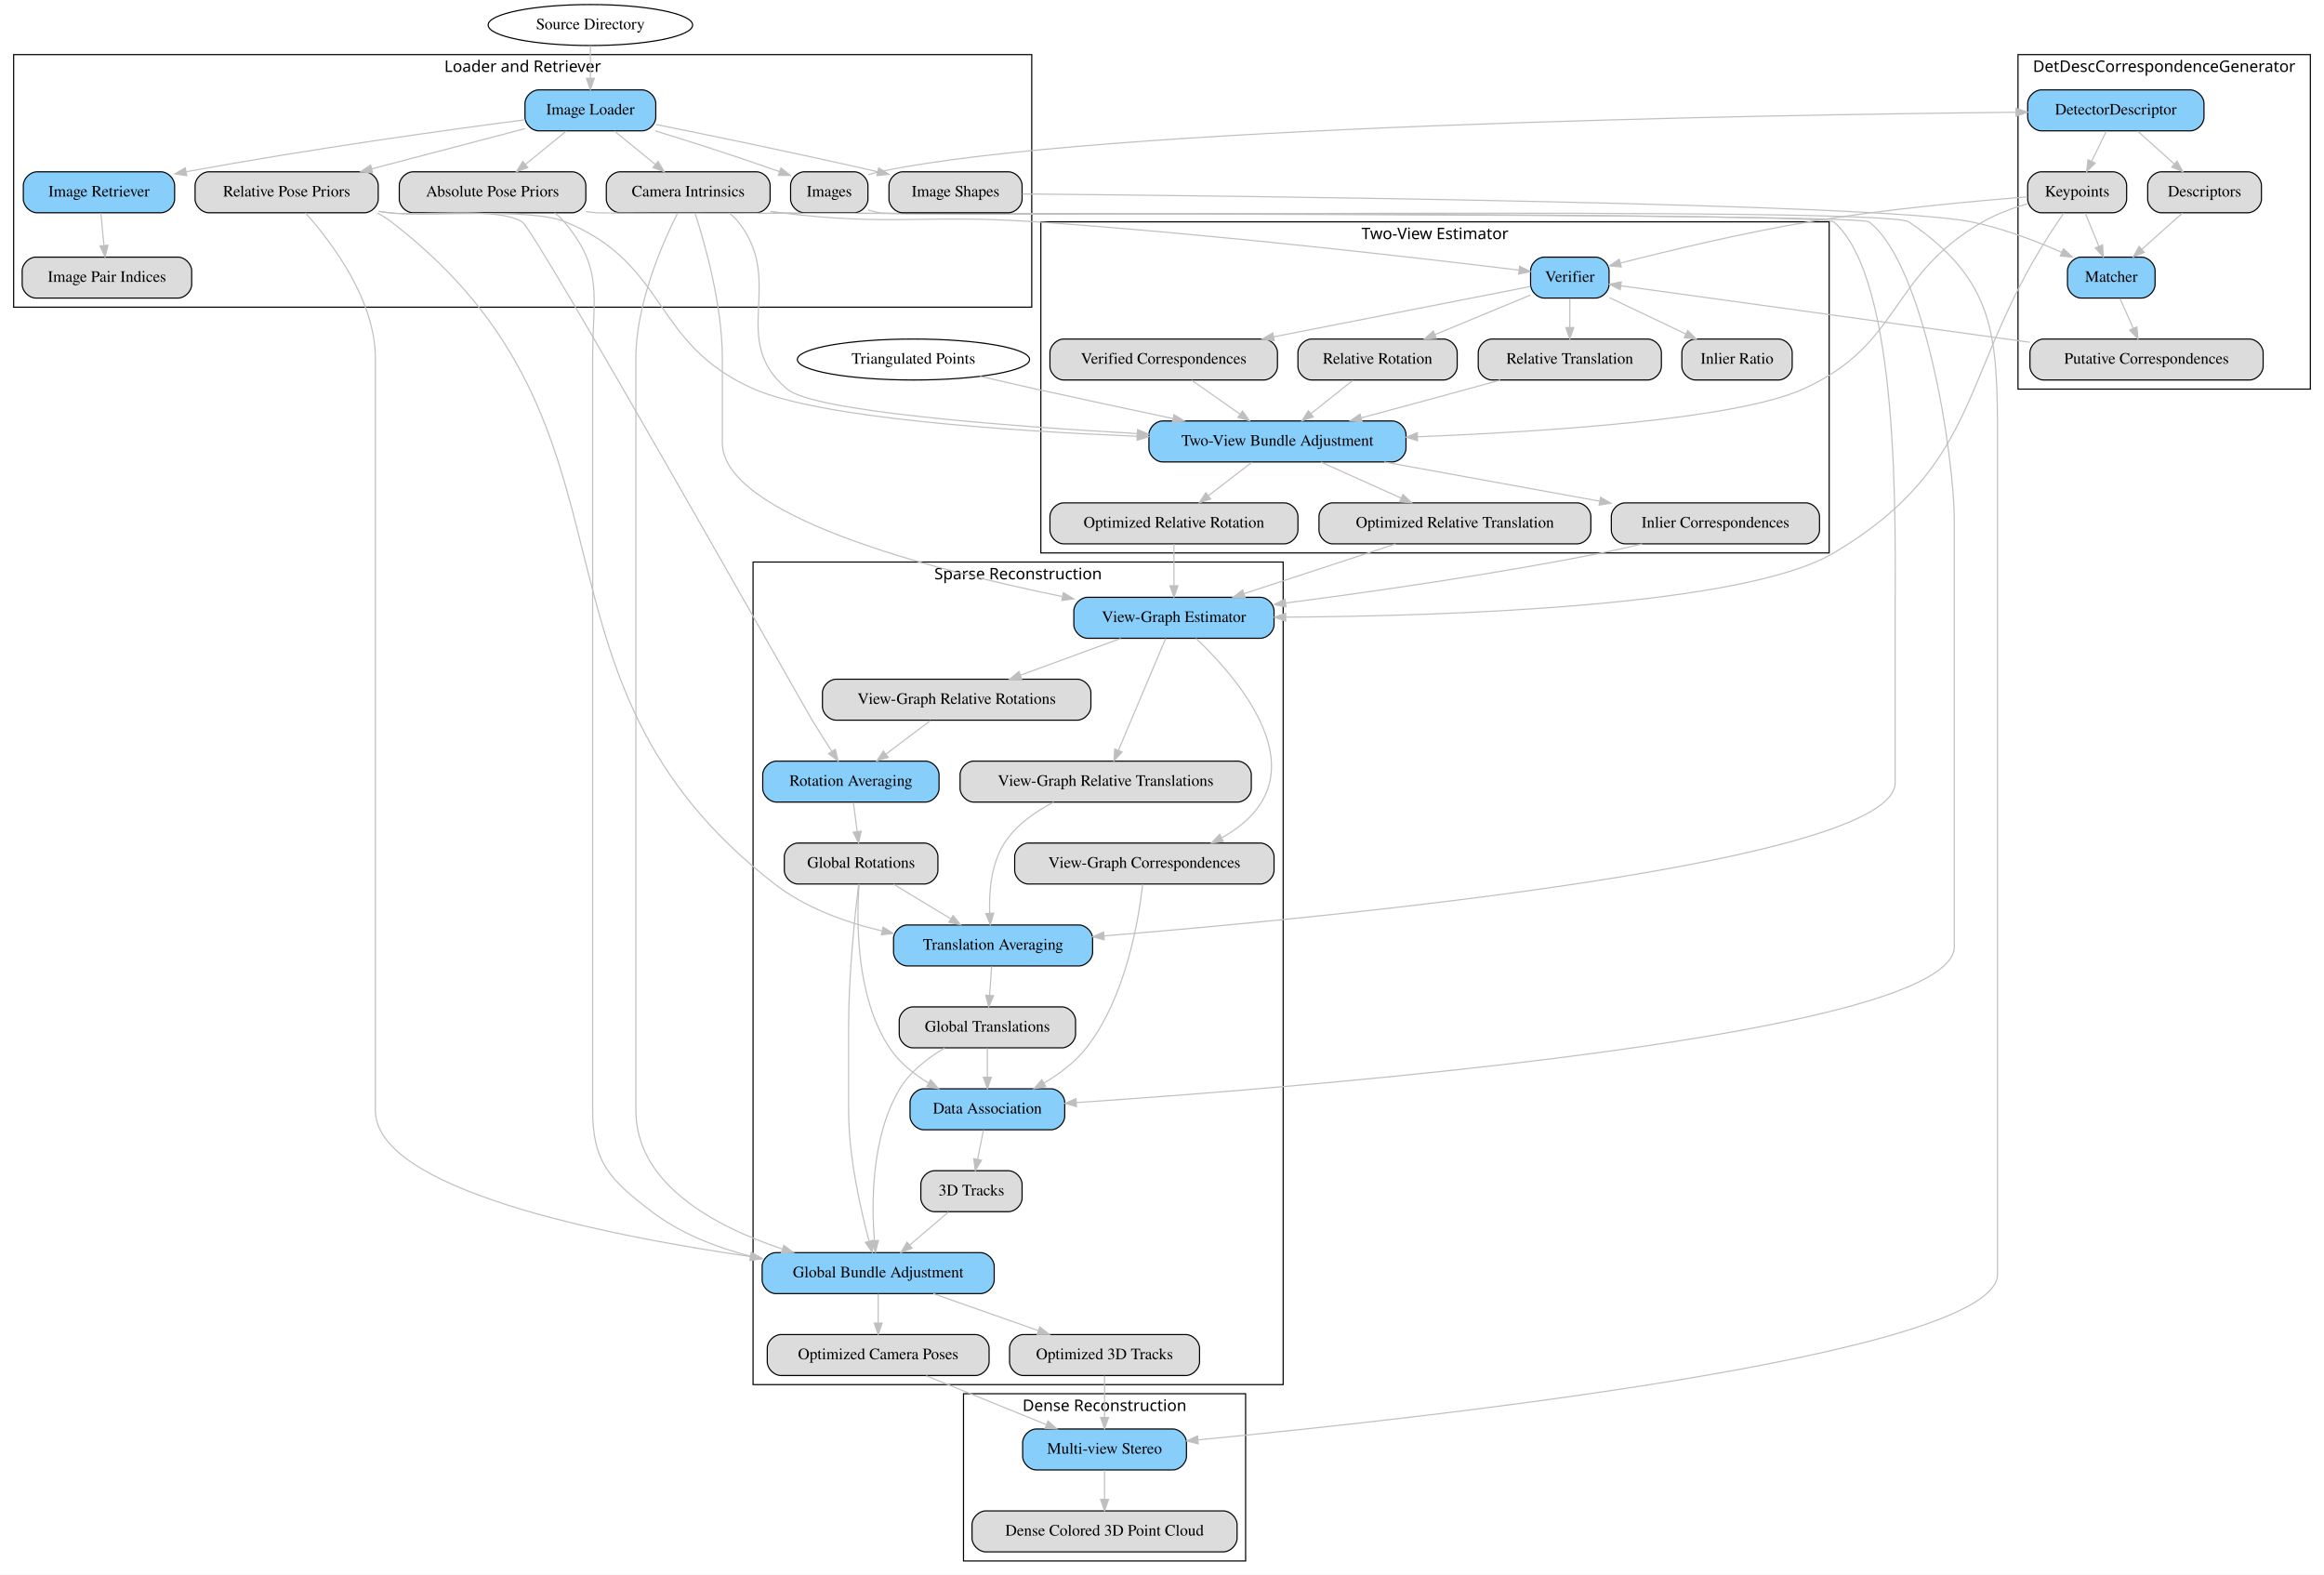
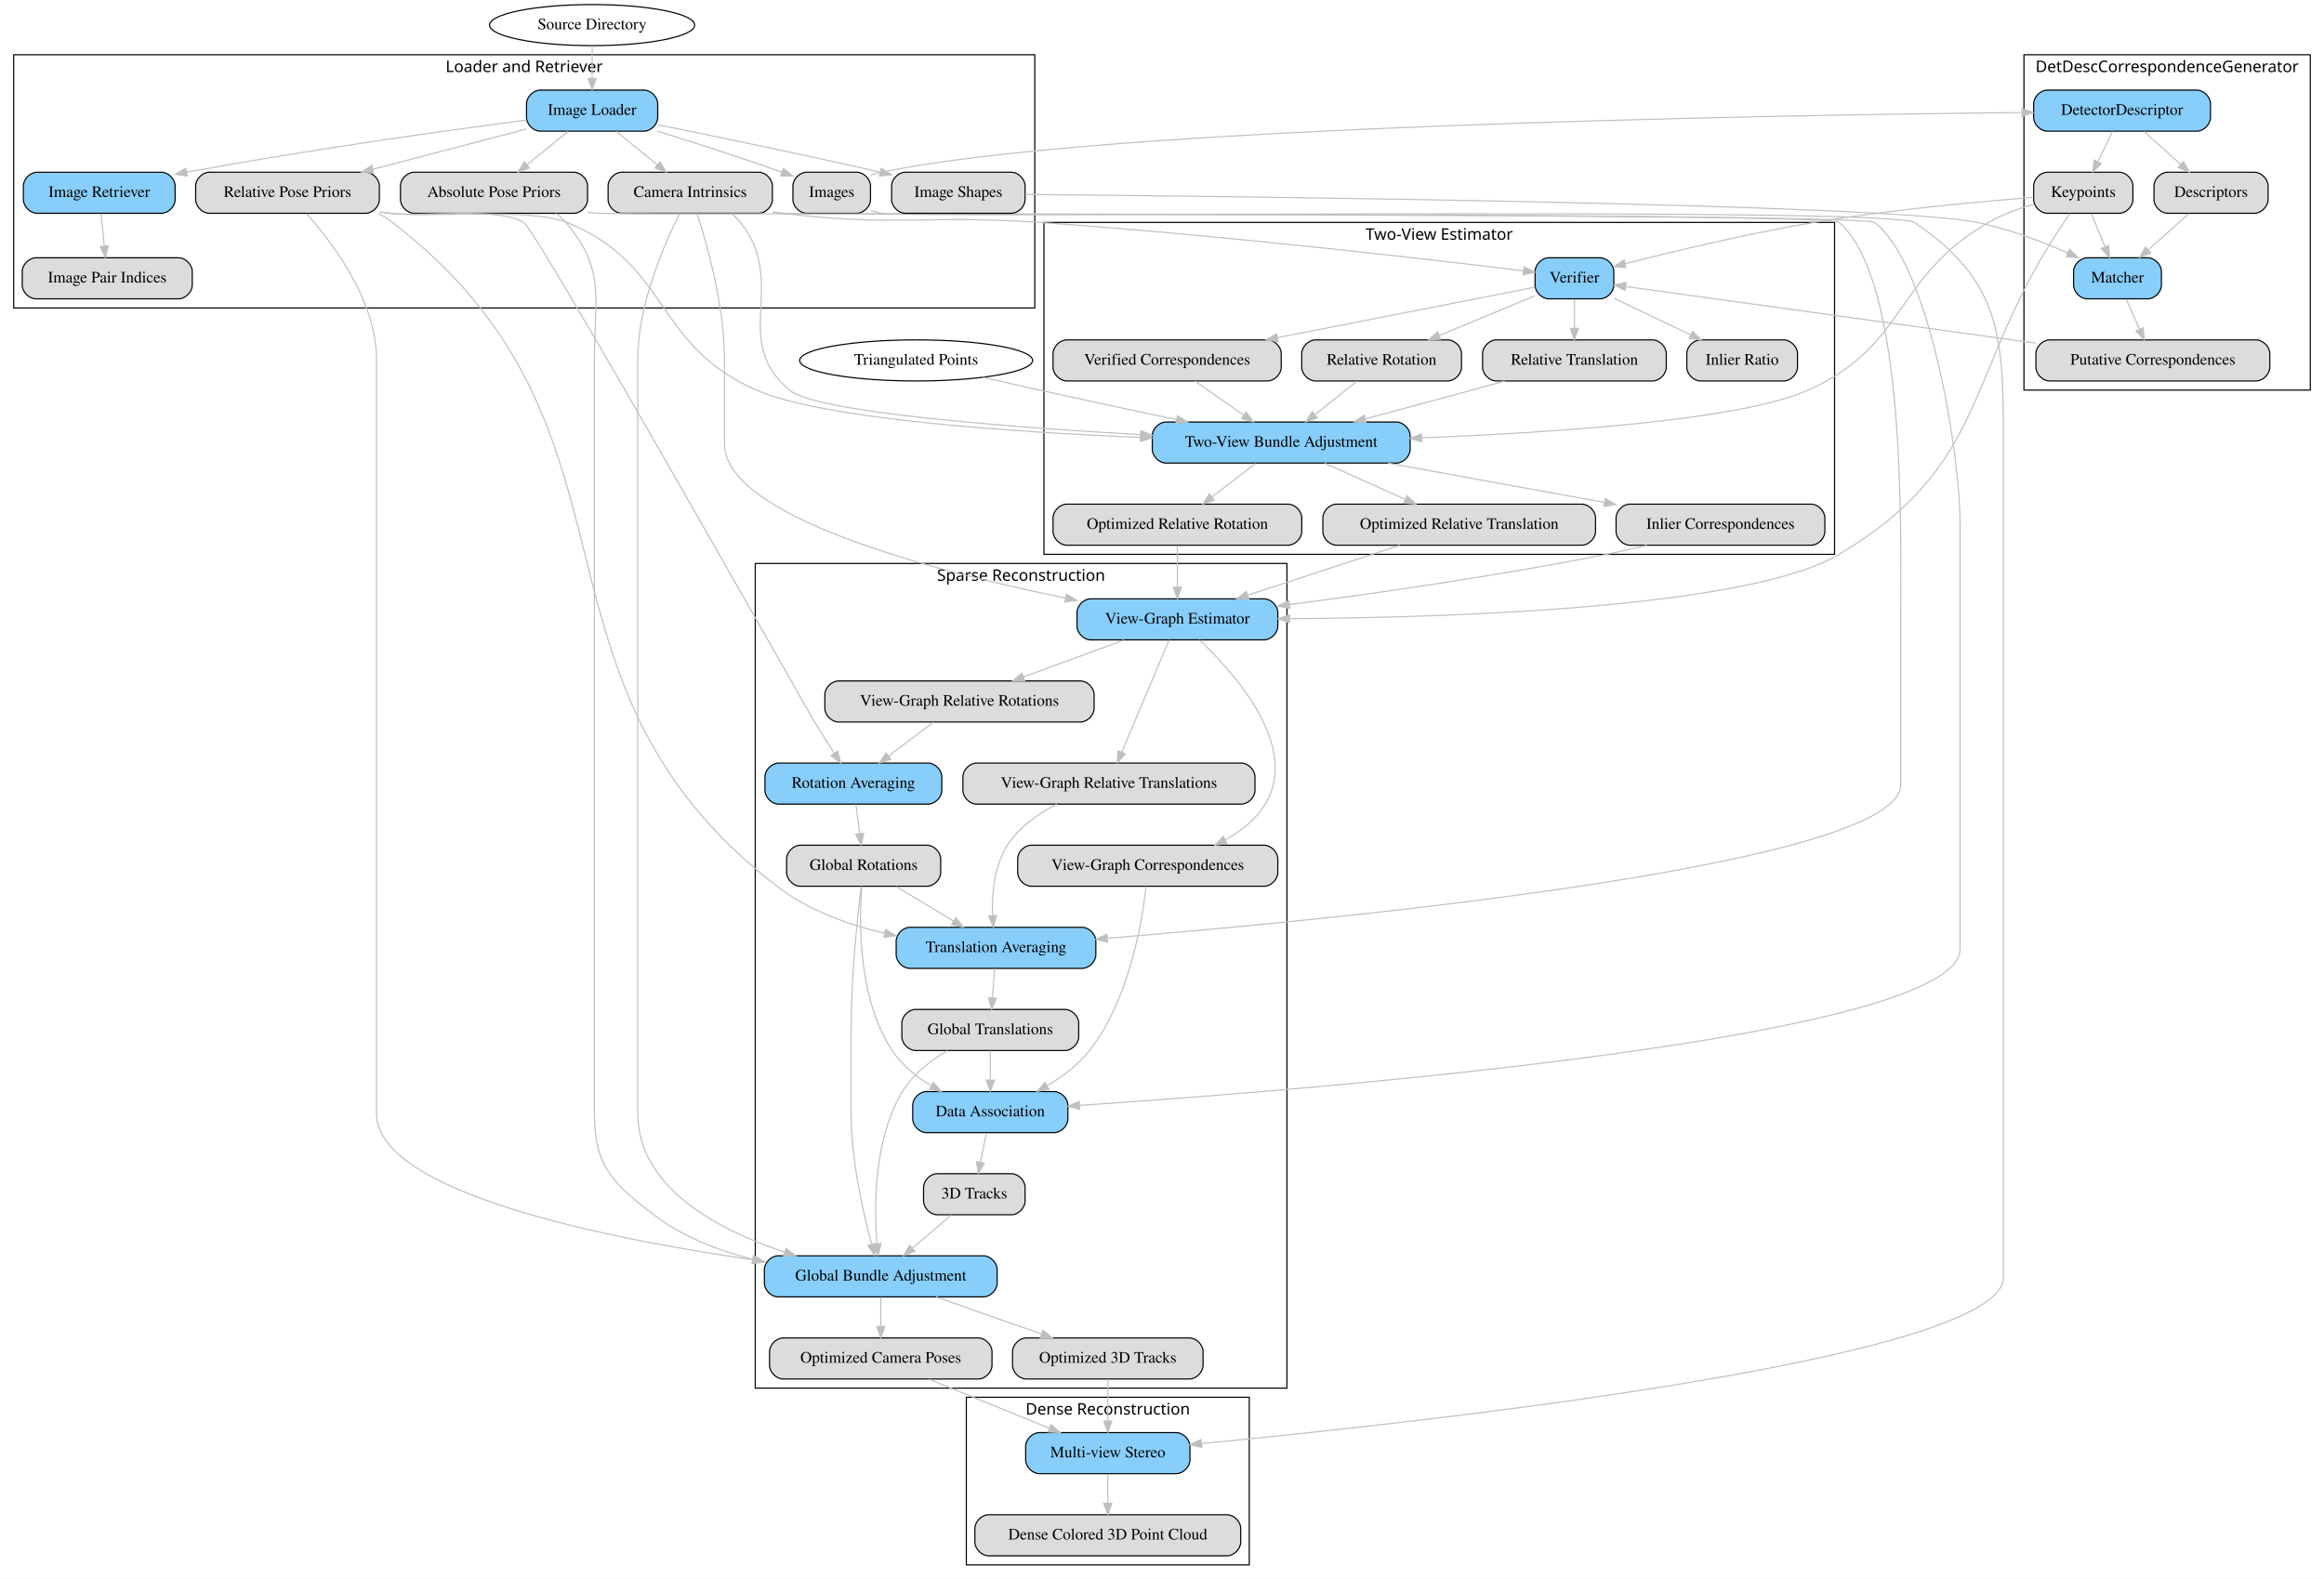
- <svg xmlns="http://www.w3.org/2000/svg" width="2043pt" height="1384pt" viewBox="0.00 0.00 2043.00 1384.00">
+ <svg xmlns="http://www.w3.org/2000/svg" width="2037pt" height="1384pt" viewBox="0.00 0.00 2037.00 1384.00">
  <g id="graph0" class="graph" transform="scale(1 1) rotate(0) translate(4 1380)">
-     <polygon fill="white" stroke="none" points="-4,4 -4,-1380 2039,-1380 2039,4 -4,4" />
+     <polygon fill="white" stroke="none" points="-4,4 -4,-1380 2033,-1380 2033,4 -4,4" />
    <g id="clust1" class="cluster">
      <polygon fill="white" stroke="black" points="8,-1110 8,-1332 903,-1332 903,-1110 8,-1110" />
      <text text-anchor="middle" x="455.5" y="-1316.8" font-family="Veranda" font-size="14.00">Loader and Retriever</text>
    </g>
    <g id="clust3" class="cluster">
      <polygon fill="white" stroke="black" points="911,-894 911,-1185 1604,-1185 1604,-894 911,-894" />
      <text text-anchor="middle" x="1257.5" y="-1169.8" font-family="Veranda" font-size="14.00">Two-View Estimator</text>
    </g>
    <g id="clust4" class="cluster">
      <polygon fill="white" stroke="black" points="843,-8 843,-155 1091,-155 1091,-8 843,-8" />
      <text text-anchor="middle" x="967" y="-139.8" font-family="Veranda" font-size="14.00">Dense Reconstruction</text>
    </g>
    <g id="clust5" class="cluster">
      <polygon fill="white" stroke="black" points="658,-163 658,-886 1124,-886 1124,-163 658,-163" />
      <text text-anchor="middle" x="891" y="-870.8" font-family="Veranda" font-size="14.00">Sparse Reconstruction</text>
    </g>
    <g id="clust6" class="cluster">
-       <polygon fill="white" stroke="black" points="1770,-1038 1770,-1332 2027,-1332 2027,-1038 1770,-1038" />
-       <text text-anchor="middle" x="1898.5" y="-1316.8" font-family="Veranda" font-size="14.00">DetDescCorrespondenceGenerator</text>
+       <polygon fill="white" stroke="black" points="1770,-1038 1770,-1332 2021,-1332 2021,-1038 1770,-1038" />
+       <text text-anchor="middle" x="1895.5" y="-1316.8" font-family="Veranda" font-size="14.00">DetDescCorrespondenceGenerator</text>
    </g>
    <g id="node1" class="node">
      <path fill="lightskyblue" stroke="black" d="M920,-423C920,-423 808,-423 808,-423 802,-423 796,-417 796,-411 796,-411 796,-399 796,-399 796,-393 802,-387 808,-387 808,-387 920,-387 920,-387 926,-387 932,-393 932,-399 932,-399 932,-411 932,-411 932,-417 926,-423 920,-423" />
      <text text-anchor="middle" x="864" y="-401.3" font-family="Times,serif" font-size="14.00">Data Association</text>
    </g>
    <g id="node2" class="node">
      <path fill="gainsboro" stroke="black" d="M882.5,-351C882.5,-351 817.5,-351 817.5,-351 811.5,-351 805.5,-345 805.5,-339 805.5,-339 805.5,-327 805.5,-327 805.5,-321 811.5,-315 817.5,-315 817.5,-315 882.5,-315 882.5,-315 888.5,-315 894.5,-321 894.5,-327 894.5,-327 894.5,-339 894.5,-339 894.5,-345 888.5,-351 882.5,-351" />
      <text text-anchor="middle" x="850" y="-329.3" font-family="Times,serif" font-size="14.00">3D Tracks</text>
    </g>
    <g id="edge1" class="edge">
      <path fill="none" stroke="#bfbfbf" d="M860.54,-386.7C859,-378.98 857.14,-369.71 855.42,-361.11" />
      <polygon fill="#bfbfbf" stroke="#bfbfbf" points="858.81,-360.22 853.42,-351.1 851.95,-361.6 858.81,-360.22" />
    </g>
    <g id="node11" class="node">
      <path fill="lightskyblue" stroke="black" d="M858,-279C858,-279 678,-279 678,-279 672,-279 666,-273 666,-267 666,-267 666,-255 666,-255 666,-249 672,-243 678,-243 678,-243 858,-243 858,-243 864,-243 870,-249 870,-255 870,-255 870,-267 870,-267 870,-273 864,-279 858,-279" />
      <text text-anchor="middle" x="768" y="-257.3" font-family="Times,serif" font-size="14.00">Global Bundle Adjustment</text>
    </g>
    <g id="edge16" class="edge">
      <path fill="none" stroke="#bfbfbf" d="M829.73,-314.7C819.5,-305.97 806.94,-295.24 795.82,-285.75" />
      <polygon fill="#bfbfbf" stroke="#bfbfbf" points="797.91,-282.94 788.04,-279.1 793.37,-288.26 797.91,-282.94" />
    </g>
    <g id="node3" class="node">
      <path fill="gainsboro" stroke="black" d="M1104,-639C1104,-639 900,-639 900,-639 894,-639 888,-633 888,-627 888,-627 888,-615 888,-615 888,-609 894,-603 900,-603 900,-603 1104,-603 1104,-603 1110,-603 1116,-609 1116,-615 1116,-615 1116,-627 1116,-627 1116,-633 1110,-639 1104,-639" />
      <text text-anchor="middle" x="1002" y="-617.3" font-family="Times,serif" font-size="14.00">View-Graph Correspondences</text>
    </g>
    <g id="edge2" class="edge">
      <path fill="none" stroke="#bfbfbf" d="M1000.52,-602.9C997,-571.35 985.66,-503.18 951,-459 941.15,-446.44 927.43,-436.15 913.8,-428.09" />
      <polygon fill="#bfbfbf" stroke="#bfbfbf" points="915.34,-424.94 904.9,-423.12 911.92,-431.05 915.34,-424.94" />
    </g>
    <g id="node4" class="node">
      <path fill="gainsboro" stroke="black" d="M808.5,-639C808.5,-639 697.5,-639 697.5,-639 691.5,-639 685.5,-633 685.5,-627 685.5,-627 685.5,-615 685.5,-615 685.5,-609 691.5,-603 697.5,-603 697.5,-603 808.5,-603 808.5,-603 814.5,-603 820.5,-609 820.5,-615 820.5,-615 820.5,-627 820.5,-627 820.5,-633 814.5,-639 808.5,-639" />
      <text text-anchor="middle" x="753" y="-617.3" font-family="Times,serif" font-size="14.00">Global Rotations</text>
    </g>
    <g id="edge3" class="edge">
      <path fill="none" stroke="#bfbfbf" d="M751.24,-602.84C748.9,-571.48 748.11,-504 778,-459 786.44,-446.3 799.06,-436.11 812.06,-428.2" />
      <polygon fill="#bfbfbf" stroke="#bfbfbf" points="814.1,-431.06 821.06,-423.08 810.64,-424.97 814.1,-431.06" />
    </g>
    <g id="edge15" class="edge">
      <path fill="none" stroke="#bfbfbf" d="M750.83,-602.98C747.62,-576.37 742,-523.25 742,-478 742,-478 742,-478 742,-404 742,-363.55 752.33,-317.67 759.97,-289.28" />
      <polygon fill="#bfbfbf" stroke="#bfbfbf" points="763.44,-289.87 762.74,-279.3 756.69,-288 763.44,-289.87" />
    </g>
    <g id="node27" class="node">
      <path fill="lightskyblue" stroke="black" d="M944.5,-567C944.5,-567 793.5,-567 793.5,-567 787.5,-567 781.5,-561 781.5,-555 781.5,-555 781.5,-543 781.5,-543 781.5,-537 787.5,-531 793.5,-531 793.5,-531 944.5,-531 944.5,-531 950.5,-531 956.5,-537 956.5,-543 956.5,-543 956.5,-555 956.5,-555 956.5,-561 950.5,-567 944.5,-567" />
      <text text-anchor="middle" x="869" y="-545.3" font-family="Times,serif" font-size="14.00">Translation Averaging</text>
    </g>
    <g id="edge38" class="edge">
      <path fill="none" stroke="#bfbfbf" d="M781.38,-602.88C796.54,-593.72 815.41,-582.34 831.74,-572.48" />
      <polygon fill="#bfbfbf" stroke="#bfbfbf" points="833.76,-575.35 840.51,-567.19 830.14,-569.36 833.76,-575.35" />
    </g>
    <g id="node5" class="node">
      <path fill="gainsboro" stroke="black" d="M929.5,-495C929.5,-495 798.5,-495 798.5,-495 792.5,-495 786.5,-489 786.5,-483 786.5,-483 786.5,-471 786.5,-471 786.5,-465 792.5,-459 798.5,-459 798.5,-459 929.5,-459 929.5,-459 935.5,-459 941.5,-465 941.5,-471 941.5,-471 941.5,-483 941.5,-483 941.5,-489 935.5,-495 929.5,-495" />
      <text text-anchor="middle" x="864" y="-473.3" font-family="Times,serif" font-size="14.00">Global Translations</text>
    </g>
    <g id="edge4" class="edge">
      <path fill="none" stroke="#bfbfbf" d="M864,-458.7C864,-450.98 864,-441.71 864,-433.11" />
      <polygon fill="#bfbfbf" stroke="#bfbfbf" points="867.5,-433.1 864,-423.1 860.5,-433.1 867.5,-433.1" />
    </g>
    <g id="edge14" class="edge">
      <path fill="none" stroke="#bfbfbf" d="M826.43,-458.86C811.73,-450.22 796.22,-438.29 787,-423 762.08,-381.68 762.02,-323.49 764.69,-289.57" />
      <polygon fill="#bfbfbf" stroke="#bfbfbf" points="768.19,-289.74 765.63,-279.45 761.22,-289.09 768.19,-289.74" />
    </g>
    <g id="node6" class="node">
      <path fill="gainsboro" stroke="black" d="M661,-1229C661,-1229 541,-1229 541,-1229 535,-1229 529,-1223 529,-1217 529,-1217 529,-1205 529,-1205 529,-1199 535,-1193 541,-1193 541,-1193 661,-1193 661,-1193 667,-1193 673,-1199 673,-1205 673,-1205 673,-1217 673,-1217 673,-1223 667,-1229 661,-1229" />
      <text text-anchor="middle" x="601" y="-1207.3" font-family="Times,serif" font-size="14.00">Camera Intrinsics</text>
    </g>
    <g id="edge5" class="edge">
      <path fill="none" stroke="#bfbfbf" d="M673.31,-1194.08C676.24,-1193.67 679.14,-1193.31 682,-1193 695.22,-1191.57 1628.43,-1193.06 1639,-1185 1687.51,-1148.03 1714,-981.99 1714,-921 1714,-921 1714,-921 1714,-548 1714,-470.17 1152.37,-425.04 942.16,-410.88" />
      <polygon fill="#bfbfbf" stroke="#bfbfbf" points="942.33,-407.38 932.12,-410.21 941.87,-414.37 942.33,-407.38" />
    </g>
    <g id="edge13" class="edge">
      <path fill="none" stroke="#bfbfbf" d="M591.69,-1192.71C578.25,-1166.08 555,-1113.07 555,-1065 555,-1065 555,-1065 555,-404 555,-339.17 624.16,-302.11 683.67,-282.23" />
      <polygon fill="#bfbfbf" stroke="#bfbfbf" points="685.05,-285.46 693.5,-279.07 682.91,-278.8 685.05,-285.46" />
    </g>
    <g id="node29" class="node">
      <path fill="lightskyblue" stroke="black" d="M1220,-1010C1220,-1010 1018,-1010 1018,-1010 1012,-1010 1006,-1004 1006,-998 1006,-998 1006,-986 1006,-986 1006,-980 1012,-974 1018,-974 1018,-974 1220,-974 1220,-974 1226,-974 1232,-980 1232,-986 1232,-986 1232,-998 1232,-998 1232,-1004 1226,-1010 1220,-1010" />
      <text text-anchor="middle" x="1119" y="-988.3" font-family="Times,serif" font-size="14.00">Two-View Bundle Adjustment</text>
    </g>
    <g id="edge48" class="edge">
      <path fill="none" stroke="#bfbfbf" d="M637.04,-1192.86C639.99,-1190.51 642.71,-1187.89 645,-1185 687.24,-1131.62 635.72,-1081.6 688,-1038 711.32,-1018.55 876.59,-1005.74 995.53,-998.93" />
      <polygon fill="#bfbfbf" stroke="#bfbfbf" points="996.02,-1002.4 1005.81,-998.35 995.62,-995.41 996.02,-1002.4" />
    </g>
    <g id="node37" class="node">
      <path fill="lightskyblue" stroke="black" d="M1398.5,-1154C1398.5,-1154 1353.5,-1154 1353.5,-1154 1347.5,-1154 1341.5,-1148 1341.5,-1142 1341.5,-1142 1341.5,-1130 1341.5,-1130 1341.5,-1124 1347.5,-1118 1353.5,-1118 1353.5,-1118 1398.5,-1118 1398.5,-1118 1404.5,-1118 1410.5,-1124 1410.5,-1130 1410.5,-1130 1410.5,-1142 1410.5,-1142 1410.5,-1148 1404.5,-1154 1398.5,-1154" />
      <text text-anchor="middle" x="1376" y="-1132.3" font-family="Times,serif" font-size="14.00">Verifier</text>
    </g>
    <g id="edge57" class="edge">
      <path fill="none" stroke="#bfbfbf" d="M673.32,-1194.18C676.25,-1193.74 679.15,-1193.35 682,-1193 781.33,-1180.9 807.17,-1191.88 907,-1185 1063.22,-1174.24 1247.88,-1152.75 1331.23,-1142.58" />
      <polygon fill="#bfbfbf" stroke="#bfbfbf" points="1331.85,-1146.03 1341.35,-1141.34 1331,-1139.09 1331.85,-1146.03" />
    </g>
    <g id="node39" class="node">
      <path fill="lightskyblue" stroke="black" d="M1104,-855C1104,-855 952,-855 952,-855 946,-855 940,-849 940,-843 940,-843 940,-831 940,-831 940,-825 946,-819 952,-819 952,-819 1104,-819 1104,-819 1110,-819 1116,-825 1116,-831 1116,-831 1116,-843 1116,-843 1116,-849 1110,-855 1104,-855" />
      <text text-anchor="middle" x="1028" y="-833.3" font-family="Times,serif" font-size="14.00">View-Graph Estimator</text>
    </g>
    <g id="edge63" class="edge">
      <path fill="none" stroke="#bfbfbf" d="M606.93,-1192.83C615.67,-1165.92 631,-1112.04 631,-1065 631,-1065 631,-1065 631,-991 631,-927.12 812.22,-879.72 929.78,-855.69" />
      <polygon fill="#bfbfbf" stroke="#bfbfbf" points="930.78,-859.06 939.89,-853.65 929.4,-852.2 930.78,-859.06" />
    </g>
    <g id="node7" class="node">
      <path fill="lightskyblue" stroke="black" d="M1921.5,-1301C1921.5,-1301 1790.5,-1301 1790.5,-1301 1784.5,-1301 1778.5,-1295 1778.5,-1289 1778.5,-1289 1778.5,-1277 1778.5,-1277 1778.5,-1271 1784.5,-1265 1790.5,-1265 1790.5,-1265 1921.5,-1265 1921.5,-1265 1927.5,-1265 1933.5,-1271 1933.5,-1277 1933.5,-1277 1933.5,-1289 1933.5,-1289 1933.5,-1295 1927.5,-1301 1921.5,-1301" />
      <text text-anchor="middle" x="1856" y="-1279.3" font-family="Times,serif" font-size="14.00">DetectorDescriptor</text>
    </g>
    <g id="node8" class="node">
      <path fill="gainsboro" stroke="black" d="M1853.5,-1229C1853.5,-1229 1790.5,-1229 1790.5,-1229 1784.5,-1229 1778.5,-1223 1778.5,-1217 1778.5,-1217 1778.5,-1205 1778.5,-1205 1778.5,-1199 1784.5,-1193 1790.5,-1193 1790.5,-1193 1853.5,-1193 1853.5,-1193 1859.5,-1193 1865.5,-1199 1865.5,-1205 1865.5,-1205 1865.5,-1217 1865.5,-1217 1865.5,-1223 1859.5,-1229 1853.5,-1229" />
      <text text-anchor="middle" x="1822" y="-1207.3" font-family="Times,serif" font-size="14.00">Keypoints</text>
    </g>
    <g id="edge6" class="edge">
      <path fill="none" stroke="#bfbfbf" d="M1847.6,-1264.7C1843.73,-1256.73 1839.05,-1247.1 1834.76,-1238.26" />
      <polygon fill="#bfbfbf" stroke="#bfbfbf" points="1837.83,-1236.57 1830.31,-1229.1 1831.53,-1239.63 1837.83,-1236.57" />
    </g>
    <g id="node9" class="node">
      <path fill="gainsboro" stroke="black" d="M1972,-1229C1972,-1229 1896,-1229 1896,-1229 1890,-1229 1884,-1223 1884,-1217 1884,-1217 1884,-1205 1884,-1205 1884,-1199 1890,-1193 1896,-1193 1896,-1193 1972,-1193 1972,-1193 1978,-1193 1984,-1199 1984,-1205 1984,-1205 1984,-1217 1984,-1217 1984,-1223 1978,-1229 1972,-1229" />
      <text text-anchor="middle" x="1934" y="-1207.3" font-family="Times,serif" font-size="14.00">Descriptors</text>
    </g>
    <g id="edge7" class="edge">
      <path fill="none" stroke="#bfbfbf" d="M1875.28,-1264.7C1884.92,-1256.05 1896.73,-1245.45 1907.23,-1236.03" />
      <polygon fill="#bfbfbf" stroke="#bfbfbf" points="1909.84,-1238.39 1914.94,-1229.1 1905.16,-1233.18 1909.84,-1238.39" />
    </g>
    <g id="node21" class="node">
      <path fill="lightskyblue" stroke="black" d="M1878.5,-1154C1878.5,-1154 1825.5,-1154 1825.5,-1154 1819.5,-1154 1813.5,-1148 1813.5,-1142 1813.5,-1142 1813.5,-1130 1813.5,-1130 1813.5,-1124 1819.5,-1118 1825.5,-1118 1825.5,-1118 1878.5,-1118 1878.5,-1118 1884.5,-1118 1890.5,-1124 1890.5,-1130 1890.5,-1130 1890.5,-1142 1890.5,-1142 1890.5,-1148 1884.5,-1154 1878.5,-1154" />
      <text text-anchor="middle" x="1852" y="-1132.3" font-family="Times,serif" font-size="14.00">Matcher</text>
    </g>
    <g id="edge26" class="edge">
      <path fill="none" stroke="#bfbfbf" d="M1829.11,-1192.7C1832.7,-1183.97 1837.12,-1173.2 1841.13,-1163.46" />
      <polygon fill="#bfbfbf" stroke="#bfbfbf" points="1844.38,-1164.76 1844.94,-1154.18 1837.9,-1162.09 1844.38,-1164.76" />
    </g>
    <g id="edge49" class="edge">
      <path fill="none" stroke="#bfbfbf" d="M1778.24,-1200.85C1765.11,-1197.06 1751.01,-1191.89 1739,-1185 1655.81,-1137.26 1668.45,-1077.39 1581,-1038 1522.5,-1011.65 1358.03,-1000.67 1242.05,-996.13" />
      <polygon fill="#bfbfbf" stroke="#bfbfbf" points="1242.16,-992.63 1232.04,-995.75 1241.9,-999.63 1242.16,-992.63" />
    </g>
    <g id="edge55" class="edge">
      <path fill="none" stroke="#bfbfbf" d="M1778.29,-1206.94C1730.76,-1203.24 1652.65,-1196.11 1586,-1185 1528.28,-1175.38 1462.68,-1159.59 1420.38,-1148.77" />
      <polygon fill="#bfbfbf" stroke="#bfbfbf" points="1421.23,-1145.37 1410.68,-1146.26 1419.48,-1152.15 1421.23,-1145.37" />
    </g>
    <g id="edge65" class="edge">
      <path fill="none" stroke="#bfbfbf" d="M1810.29,-1192.79C1808.52,-1190.18 1806.71,-1187.52 1805,-1185 1717.31,-1055.76 1742.28,-973.76 1608,-894 1529.01,-847.08 1270.12,-838.55 1126.38,-837.55" />
      <polygon fill="#bfbfbf" stroke="#bfbfbf" points="1126.26,-834.05 1116.24,-837.49 1126.22,-841.05 1126.26,-834.05" />
    </g>
    <g id="edge27" class="edge">
      <path fill="none" stroke="#bfbfbf" d="M1914.57,-1192.7C1903.95,-1183.25 1890.63,-1171.39 1879.01,-1161.05" />
      <polygon fill="#bfbfbf" stroke="#bfbfbf" points="1881.09,-1158.21 1871.29,-1154.18 1876.44,-1163.44 1881.09,-1158.21" />
    </g>
    <g id="node10" class="node">
      <path fill="gainsboro" stroke="black" d="M747,-1229C747,-1229 703,-1229 703,-1229 697,-1229 691,-1223 691,-1217 691,-1217 691,-1205 691,-1205 691,-1199 697,-1193 703,-1193 703,-1193 747,-1193 747,-1193 753,-1193 759,-1199 759,-1205 759,-1205 759,-1217 759,-1217 759,-1223 753,-1229 747,-1229" />
      <text text-anchor="middle" x="725" y="-1207.3" font-family="Times,serif" font-size="14.00">Images</text>
    </g>
    <g id="edge8" class="edge">
      <path fill="none" stroke="#bfbfbf" d="M759.27,-1226.44C762.52,-1227.44 765.8,-1228.32 769,-1229 959.01,-1269.24 1544.89,-1279.03 1768.26,-1281.33" />
      <polygon fill="#bfbfbf" stroke="#bfbfbf" points="1768.26,-1284.83 1778.3,-1281.43 1768.33,-1277.83 1768.26,-1284.83" />
    </g>
    <g id="node23" class="node">
      <path fill="lightskyblue" stroke="black" d="M1027,-124C1027,-124 907,-124 907,-124 901,-124 895,-118 895,-112 895,-112 895,-100 895,-100 895,-94 901,-88 907,-88 907,-88 1027,-88 1027,-88 1033,-88 1039,-94 1039,-100 1039,-100 1039,-112 1039,-112 1039,-118 1033,-124 1027,-124" />
      <text text-anchor="middle" x="967" y="-102.3" font-family="Times,serif" font-size="14.00">Multi-view Stereo</text>
    </g>
    <g id="edge30" class="edge">
      <path fill="none" stroke="#bfbfbf" d="M759.24,-1195.43C762.5,-1194.45 765.78,-1193.61 769,-1193 793.69,-1188.28 1653.21,-1199.13 1674,-1185 1750.18,-1133.23 1752,-1085.11 1752,-993 1752,-993 1752,-993 1752,-260 1752,-188.99 1250.74,-133.77 1049.32,-114.45" />
      <polygon fill="#bfbfbf" stroke="#bfbfbf" points="1049.38,-110.94 1039.09,-113.47 1048.72,-117.9 1049.38,-110.94" />
    </g>
    <g id="node12" class="node">
      <path fill="gainsboro" stroke="black" d="M853.5,-207C853.5,-207 682.5,-207 682.5,-207 676.5,-207 670.5,-201 670.5,-195 670.5,-195 670.5,-183 670.5,-183 670.5,-177 676.5,-171 682.5,-171 682.5,-171 853.5,-171 853.5,-171 859.5,-171 865.5,-177 865.5,-183 865.5,-183 865.5,-195 865.5,-195 865.5,-201 859.5,-207 853.5,-207" />
      <text text-anchor="middle" x="768" y="-185.3" font-family="Times,serif" font-size="14.00">Optimized Camera Poses</text>
    </g>
    <g id="edge9" class="edge">
      <path fill="none" stroke="#bfbfbf" d="M768,-242.7C768,-234.98 768,-225.71 768,-217.11" />
      <polygon fill="#bfbfbf" stroke="#bfbfbf" points="771.5,-217.1 768,-207.1 764.5,-217.1 771.5,-217.1" />
    </g>
    <g id="node13" class="node">
      <path fill="gainsboro" stroke="black" d="M1038.5,-207C1038.5,-207 895.5,-207 895.5,-207 889.5,-207 883.5,-201 883.5,-195 883.5,-195 883.5,-183 883.5,-183 883.5,-177 889.5,-171 895.5,-171 895.5,-171 1038.5,-171 1038.5,-171 1044.5,-171 1050.5,-177 1050.5,-183 1050.5,-183 1050.5,-195 1050.5,-195 1050.5,-201 1044.5,-207 1038.5,-207" />
      <text text-anchor="middle" x="967" y="-185.3" font-family="Times,serif" font-size="14.00">Optimized 3D Tracks</text>
    </g>
    <g id="edge10" class="edge">
      <path fill="none" stroke="#bfbfbf" d="M816.43,-242.97C844.23,-233.19 879.34,-220.84 908.65,-210.52" />
      <polygon fill="#bfbfbf" stroke="#bfbfbf" points="910.08,-213.73 918.36,-207.11 907.76,-207.13 910.08,-213.73" />
    </g>
    <g id="edge31" class="edge">
      <path fill="none" stroke="#bfbfbf" d="M810.2,-170.82C841.04,-158.27 883.02,-141.18 915.79,-127.85" />
      <polygon fill="#bfbfbf" stroke="#bfbfbf" points="917.26,-131.03 925.2,-124.01 914.62,-124.54 917.26,-131.03" />
    </g>
    <g id="edge32" class="edge">
      <path fill="none" stroke="#bfbfbf" d="M967,-170.82C967,-160.19 967,-146.31 967,-134.2" />
      <polygon fill="#bfbfbf" stroke="#bfbfbf" points="970.5,-134.15 967,-124.15 963.5,-134.15 970.5,-134.15" />
    </g>
    <g id="node14" class="node">
      <path fill="gainsboro" stroke="black" d="M499,-1229C499,-1229 359,-1229 359,-1229 353,-1229 347,-1223 347,-1217 347,-1217 347,-1205 347,-1205 347,-1199 353,-1193 359,-1193 359,-1193 499,-1193 499,-1193 505,-1193 511,-1199 511,-1205 511,-1205 511,-1217 511,-1217 511,-1223 505,-1229 499,-1229" />
      <text text-anchor="middle" x="429" y="-1207.3" font-family="Times,serif" font-size="14.00">Absolute Pose Priors</text>
    </g>
    <g id="edge11" class="edge">
      <path fill="none" stroke="#bfbfbf" d="M483.44,-1192.9C486.6,-1190.59 489.5,-1187.97 492,-1185 527.06,-1143.3 517,-1119.48 517,-1065 517,-1065 517,-1065 517,-404 517,-358.19 532.56,-342.77 569,-315 594.08,-295.89 625.51,-283.65 655.92,-275.83" />
      <polygon fill="#bfbfbf" stroke="#bfbfbf" points="656.86,-279.2 665.75,-273.44 655.21,-272.4 656.86,-279.2" />
    </g>
    <g id="edge39" class="edge">
      <path fill="none" stroke="#bfbfbf" d="M511.25,-1193.96C514.2,-1193.6 517.12,-1193.28 520,-1193 535.04,-1191.55 1596.56,-1194.87 1608,-1185 1667.09,-1134.02 1662,-916.04 1662,-838 1662,-838 1662,-838 1662,-692 1662,-622.12 1178.71,-574.81 966.71,-557.41" />
      <polygon fill="#bfbfbf" stroke="#bfbfbf" points="966.76,-553.9 956.51,-556.58 966.2,-560.88 966.76,-553.9" />
    </g>
    <g id="node15" class="node">
      <path fill="gainsboro" stroke="black" d="M316.5,-1229C316.5,-1229 179.5,-1229 179.5,-1229 173.5,-1229 167.5,-1223 167.5,-1217 167.5,-1217 167.5,-1205 167.5,-1205 167.5,-1199 173.5,-1193 179.5,-1193 179.5,-1193 316.5,-1193 316.5,-1193 322.5,-1193 328.5,-1199 328.5,-1205 328.5,-1205 328.5,-1217 328.5,-1217 328.5,-1223 322.5,-1229 316.5,-1229" />
      <text text-anchor="middle" x="248" y="-1207.3" font-family="Times,serif" font-size="14.00">Relative Pose Priors</text>
    </g>
    <g id="edge12" class="edge">
      <path fill="none" stroke="#bfbfbf" d="M264.54,-1192.85C287.44,-1167.24 326,-1116.45 326,-1065 326,-1065 326,-1065 326,-404 326,-334.82 524.72,-294.57 655.67,-275.56" />
      <polygon fill="#bfbfbf" stroke="#bfbfbf" points="656.36,-279 665.76,-274.12 655.37,-272.07 656.36,-279" />
    </g>
    <g id="node25" class="node">
      <path fill="lightskyblue" stroke="black" d="M809.5,-711C809.5,-711 678.5,-711 678.5,-711 672.5,-711 666.5,-705 666.5,-699 666.5,-699 666.5,-687 666.5,-687 666.5,-681 672.5,-675 678.5,-675 678.5,-675 809.5,-675 809.5,-675 815.5,-675 821.5,-681 821.5,-687 821.5,-687 821.5,-699 821.5,-699 821.5,-705 815.5,-711 809.5,-711" />
      <text text-anchor="middle" x="744" y="-689.3" font-family="Times,serif" font-size="14.00">Rotation Averaging</text>
    </g>
    <g id="edge35" class="edge">
      <path fill="none" stroke="#bfbfbf" d="M328.88,-1194.25C331.96,-1193.8 335,-1193.38 338,-1193 363.85,-1189.69 432.86,-1198.75 455,-1185 466.96,-1177.57 702.66,-759.01 710,-747 715.5,-738 721.69,-728.26 727.26,-719.61" />
      <polygon fill="#bfbfbf" stroke="#bfbfbf" points="730.29,-721.36 732.79,-711.07 724.41,-717.56 730.29,-721.36" />
    </g>
    <g id="edge40" class="edge">
      <path fill="none" stroke="#bfbfbf" d="M327.75,-1192.79C332.07,-1190.51 336.2,-1187.93 340,-1185 576.93,-1002.77 440.44,-785.7 677,-603 704.03,-582.12 738.79,-569.46 771.29,-561.79" />
      <polygon fill="#bfbfbf" stroke="#bfbfbf" points="772.29,-565.15 781.29,-559.57 770.77,-558.32 772.29,-565.15" />
    </g>
    <g id="edge47" class="edge">
      <path fill="none" stroke="#bfbfbf" d="M328.87,-1194.19C331.95,-1193.76 335,-1193.36 338,-1193 372.25,-1188.9 461.08,-1198.05 493,-1185 584.22,-1147.7 568.67,-1077.39 659,-1038 717.37,-1012.55 880.17,-1001.36 995.48,-996.53" />
      <polygon fill="#bfbfbf" stroke="#bfbfbf" points="995.93,-1000.02 1005.78,-996.11 995.65,-993.02 995.93,-1000.02" />
    </g>
    <g id="node16" class="node">
      <path fill="lightskyblue" stroke="black" d="M560.5,-1301C560.5,-1301 469.5,-1301 469.5,-1301 463.5,-1301 457.5,-1295 457.5,-1289 457.5,-1289 457.5,-1277 457.5,-1277 457.5,-1271 463.5,-1265 469.5,-1265 469.5,-1265 560.5,-1265 560.5,-1265 566.5,-1265 572.5,-1271 572.5,-1277 572.5,-1277 572.5,-1289 572.5,-1289 572.5,-1295 566.5,-1301 560.5,-1301" />
      <text text-anchor="middle" x="515" y="-1279.3" font-family="Times,serif" font-size="14.00">Image Loader</text>
    </g>
    <g id="edge18" class="edge">
      <path fill="none" stroke="#bfbfbf" d="M536.26,-1264.7C547.09,-1255.88 560.42,-1245.03 572.16,-1235.47" />
      <polygon fill="#bfbfbf" stroke="#bfbfbf" points="574.44,-1238.13 579.99,-1229.1 570.02,-1232.7 574.44,-1238.13" />
    </g>
    <g id="edge17" class="edge">
      <path fill="none" stroke="#bfbfbf" d="M572.14,-1264.94C602.27,-1255.69 640,-1243.73 681.37,-1229.12" />
      <polygon fill="#bfbfbf" stroke="#bfbfbf" points="682.56,-1232.41 690.81,-1225.76 680.22,-1225.82 682.56,-1232.41" />
    </g>
    <g id="edge21" class="edge">
      <path fill="none" stroke="#bfbfbf" d="M493.74,-1264.7C482.91,-1255.88 469.58,-1245.03 457.84,-1235.47" />
      <polygon fill="#bfbfbf" stroke="#bfbfbf" points="459.98,-1232.7 450.01,-1229.1 455.56,-1238.13 459.98,-1232.7" />
    </g>
    <g id="edge20" class="edge">
      <path fill="none" stroke="#bfbfbf" d="M457.39,-1266.9C418,-1256.57 365.4,-1242.78 322.77,-1231.6" />
      <polygon fill="#bfbfbf" stroke="#bfbfbf" points="323.57,-1228.19 313.01,-1229.04 321.79,-1234.96 323.57,-1228.19" />
    </g>
    <g id="node17" class="node">
      <path fill="gainsboro" stroke="black" d="M882.5,-1229C882.5,-1229 789.5,-1229 789.5,-1229 783.5,-1229 777.5,-1223 777.5,-1217 777.5,-1217 777.5,-1205 777.5,-1205 777.5,-1199 783.5,-1193 789.5,-1193 789.5,-1193 882.5,-1193 882.5,-1193 888.5,-1193 894.5,-1199 894.5,-1205 894.5,-1205 894.5,-1217 894.5,-1217 894.5,-1223 888.5,-1229 882.5,-1229" />
      <text text-anchor="middle" x="836" y="-1207.3" font-family="Times,serif" font-size="14.00">Image Shapes</text>
    </g>
    <g id="edge19" class="edge">
      <path fill="none" stroke="#bfbfbf" d="M572.66,-1270.58C621.83,-1260.69 694.61,-1245.7 767.6,-1229.05" />
      <polygon fill="#bfbfbf" stroke="#bfbfbf" points="768.46,-1232.44 777.43,-1226.79 766.9,-1225.62 768.46,-1232.44" />
    </g>
    <g id="node19" class="node">
      <path fill="lightskyblue" stroke="black" d="M137.5,-1229C137.5,-1229 28.5,-1229 28.5,-1229 22.5,-1229 16.5,-1223 16.5,-1217 16.5,-1217 16.5,-1205 16.5,-1205 16.5,-1199 22.5,-1193 28.5,-1193 28.5,-1193 137.5,-1193 137.5,-1193 143.5,-1193 149.5,-1199 149.5,-1205 149.5,-1205 149.5,-1217 149.5,-1217 149.5,-1223 143.5,-1229 137.5,-1229" />
      <text text-anchor="middle" x="83" y="-1207.3" font-family="Times,serif" font-size="14.00">Image Retriever</text>
    </g>
    <g id="edge24" class="edge">
      <path fill="none" stroke="#bfbfbf" d="M457.45,-1274.73C388.95,-1265.79 270.91,-1249.48 159.72,-1229.06" />
      <polygon fill="#bfbfbf" stroke="#bfbfbf" points="160.14,-1225.58 149.67,-1227.2 158.87,-1232.46 160.14,-1225.58" />
    </g>
    <g id="edge28" class="edge">
      <path fill="none" stroke="#bfbfbf" d="M894.63,-1209.52C1080.29,-1207.86 1647.82,-1201.46 1729,-1185 1756.35,-1179.46 1785.5,-1168.33 1808.55,-1158.19" />
      <polygon fill="#bfbfbf" stroke="#bfbfbf" points="1810.03,-1161.36 1817.71,-1154.07 1807.16,-1154.98 1810.03,-1161.36" />
    </g>
    <g id="node18" class="node">
      <ellipse fill="none" stroke="black" cx="515" cy="-1358" rx="89.88" ry="18" />
      <text text-anchor="middle" x="515" y="-1354.3" font-family="Times,serif" font-size="14.00">Source Directory</text>
    </g>
    <g id="edge22" class="edge">
      <path fill="none" stroke="#bfbfbf" d="M515,-1339.7C515,-1331.25 515,-1320.87 515,-1311.37" />
      <polygon fill="#bfbfbf" stroke="#bfbfbf" points="518.5,-1311.18 515,-1301.18 511.5,-1311.18 518.5,-1311.18" />
    </g>
    <g id="node20" class="node">
      <path fill="gainsboro" stroke="black" d="M152.5,-1154C152.5,-1154 27.5,-1154 27.5,-1154 21.5,-1154 15.5,-1148 15.5,-1142 15.5,-1142 15.5,-1130 15.5,-1130 15.5,-1124 21.5,-1118 27.5,-1118 27.5,-1118 152.5,-1118 152.5,-1118 158.5,-1118 164.5,-1124 164.5,-1130 164.5,-1130 164.5,-1142 164.5,-1142 164.5,-1148 158.5,-1154 152.5,-1154" />
      <text text-anchor="middle" x="90" y="-1132.3" font-family="Times,serif" font-size="14.00">Image Pair Indices</text>
    </g>
    <g id="edge23" class="edge">
      <path fill="none" stroke="#bfbfbf" d="M84.66,-1192.7C85.47,-1184.25 86.46,-1173.87 87.38,-1164.37" />
      <polygon fill="#bfbfbf" stroke="#bfbfbf" points="90.88,-1164.46 88.35,-1154.18 83.91,-1163.8 90.88,-1164.46" />
    </g>
    <g id="node22" class="node">
      <path fill="gainsboro" stroke="black" d="M1973.5,-1082C1973.5,-1082 1792.5,-1082 1792.5,-1082 1786.5,-1082 1780.5,-1076 1780.5,-1070 1780.5,-1070 1780.5,-1058 1780.5,-1058 1780.5,-1052 1786.5,-1046 1792.5,-1046 1792.5,-1046 1973.5,-1046 1973.5,-1046 1979.5,-1046 1985.5,-1052 1985.5,-1058 1985.5,-1058 1985.5,-1070 1985.5,-1070 1985.5,-1076 1979.5,-1082 1973.5,-1082" />
      <text text-anchor="middle" x="1883" y="-1060.3" font-family="Times,serif" font-size="14.00">Putative Correspondences</text>
    </g>
    <g id="edge25" class="edge">
      <path fill="none" stroke="#bfbfbf" d="M1859.66,-1117.7C1863.19,-1109.73 1867.46,-1100.1 1871.37,-1091.26" />
      <polygon fill="#bfbfbf" stroke="#bfbfbf" points="1874.58,-1092.67 1875.43,-1082.1 1868.18,-1089.83 1874.58,-1092.67" />
    </g>
    <g id="edge56" class="edge">
      <path fill="none" stroke="#bfbfbf" d="M1780.37,-1079.17C1670.53,-1094.33 1501.28,-1117.7 1421.1,-1128.77" />
      <polygon fill="#bfbfbf" stroke="#bfbfbf" points="1420.28,-1125.35 1410.85,-1130.19 1421.23,-1132.29 1420.28,-1125.35" />
    </g>
    <g id="node24" class="node">
      <path fill="gainsboro" stroke="black" d="M1071.5,-52C1071.5,-52 862.5,-52 862.5,-52 856.5,-52 850.5,-46 850.5,-40 850.5,-40 850.5,-28 850.5,-28 850.5,-22 856.5,-16 862.5,-16 862.5,-16 1071.5,-16 1071.5,-16 1077.5,-16 1083.5,-22 1083.5,-28 1083.5,-28 1083.5,-40 1083.5,-40 1083.5,-46 1077.5,-52 1071.5,-52" />
      <text text-anchor="middle" x="967" y="-30.3" font-family="Times,serif" font-size="14.00">Dense Colored 3D Point Cloud</text>
    </g>
    <g id="edge29" class="edge">
      <path fill="none" stroke="#bfbfbf" d="M967,-87.7C967,-79.98 967,-70.71 967,-62.11" />
      <polygon fill="#bfbfbf" stroke="#bfbfbf" points="970.5,-62.1 967,-52.1 963.5,-62.1 970.5,-62.1" />
    </g>
    <g id="edge33" class="edge">
      <path fill="none" stroke="#bfbfbf" d="M746.22,-674.7C747.22,-666.98 748.41,-657.71 749.51,-649.11" />
      <polygon fill="#bfbfbf" stroke="#bfbfbf" points="753,-649.47 750.8,-639.1 746.05,-648.58 753,-649.47" />
    </g>
    <g id="node26" class="node">
      <path fill="gainsboro" stroke="black" d="M943,-783C943,-783 731,-783 731,-783 725,-783 719,-777 719,-771 719,-771 719,-759 719,-759 719,-753 725,-747 731,-747 731,-747 943,-747 943,-747 949,-747 955,-753 955,-759 955,-759 955,-771 955,-771 955,-777 949,-783 943,-783" />
      <text text-anchor="middle" x="837" y="-761.3" font-family="Times,serif" font-size="14.00">View-Graph Relative Rotations</text>
    </g>
    <g id="edge34" class="edge">
      <path fill="none" stroke="#bfbfbf" d="M814.01,-746.7C802.19,-737.8 787.61,-726.82 774.82,-717.2" />
      <polygon fill="#bfbfbf" stroke="#bfbfbf" points="776.82,-714.32 766.72,-711.1 772.61,-719.91 776.82,-714.32" />
    </g>
    <g id="edge36" class="edge">
      <path fill="none" stroke="#bfbfbf" d="M867.76,-530.7C867.21,-522.98 866.55,-513.71 865.94,-505.11" />
      <polygon fill="#bfbfbf" stroke="#bfbfbf" points="869.43,-504.83 865.22,-495.1 862.44,-505.33 869.43,-504.83" />
    </g>
    <g id="node28" class="node">
      <path fill="gainsboro" stroke="black" d="M1084,-711C1084,-711 852,-711 852,-711 846,-711 840,-705 840,-699 840,-699 840,-687 840,-687 840,-681 846,-675 852,-675 852,-675 1084,-675 1084,-675 1090,-675 1096,-681 1096,-687 1096,-687 1096,-699 1096,-699 1096,-705 1090,-711 1084,-711" />
      <text text-anchor="middle" x="968" y="-689.3" font-family="Times,serif" font-size="14.00">View-Graph Relative Translations</text>
    </g>
    <g id="edge37" class="edge">
      <path fill="none" stroke="#bfbfbf" d="M922.32,-675C906.05,-666.64 889.23,-654.87 879,-639 867.25,-620.78 865.33,-596.01 866.02,-577.23" />
      <polygon fill="#bfbfbf" stroke="#bfbfbf" points="869.52,-577.42 866.65,-567.22 862.53,-576.98 869.52,-577.42" />
    </g>
    <g id="node30" class="node">
      <path fill="gainsboro" stroke="black" d="M1125,-938C1125,-938 931,-938 931,-938 925,-938 919,-932 919,-926 919,-926 919,-914 919,-914 919,-908 925,-902 931,-902 931,-902 1125,-902 1125,-902 1131,-902 1137,-908 1137,-914 1137,-914 1137,-926 1137,-926 1137,-932 1131,-938 1125,-938" />
      <text text-anchor="middle" x="1028" y="-916.3" font-family="Times,serif" font-size="14.00">Optimized Relative Rotation</text>
    </g>
    <g id="edge41" class="edge">
      <path fill="none" stroke="#bfbfbf" d="M1096.51,-973.7C1085.04,-964.88 1070.94,-954.03 1058.52,-944.47" />
      <polygon fill="#bfbfbf" stroke="#bfbfbf" points="1060.3,-941.43 1050.24,-938.1 1056.03,-946.98 1060.3,-941.43" />
    </g>
    <g id="node31" class="node">
      <path fill="gainsboro" stroke="black" d="M1382.5,-938C1382.5,-938 1167.5,-938 1167.5,-938 1161.5,-938 1155.5,-932 1155.5,-926 1155.5,-926 1155.5,-914 1155.5,-914 1155.5,-908 1161.5,-902 1167.5,-902 1167.5,-902 1382.5,-902 1382.5,-902 1388.5,-902 1394.5,-908 1394.5,-914 1394.5,-914 1394.5,-926 1394.5,-926 1394.5,-932 1388.5,-938 1382.5,-938" />
      <text text-anchor="middle" x="1275" y="-916.3" font-family="Times,serif" font-size="14.00">Optimized Relative Translation</text>
    </g>
    <g id="edge42" class="edge">
      <path fill="none" stroke="#bfbfbf" d="M1157.16,-973.88C1178.39,-964.35 1205.01,-952.41 1227.57,-942.28" />
      <polygon fill="#bfbfbf" stroke="#bfbfbf" points="1229.27,-945.36 1236.96,-938.07 1226.41,-938.97 1229.27,-945.36" />
    </g>
    <g id="node32" class="node">
      <path fill="gainsboro" stroke="black" d="M1583.5,-938C1583.5,-938 1424.5,-938 1424.5,-938 1418.5,-938 1412.5,-932 1412.5,-926 1412.5,-926 1412.5,-914 1412.5,-914 1412.5,-908 1418.5,-902 1424.5,-902 1424.5,-902 1583.5,-902 1583.5,-902 1589.5,-902 1595.5,-908 1595.5,-914 1595.5,-914 1595.5,-926 1595.5,-926 1595.5,-932 1589.5,-938 1583.5,-938" />
      <text text-anchor="middle" x="1504" y="-916.3" font-family="Times,serif" font-size="14.00">Inlier Correspondences</text>
    </g>
    <g id="edge43" class="edge">
      <path fill="none" stroke="#bfbfbf" d="M1212.69,-973.97C1270.03,-963.54 1343.41,-950.2 1402.18,-939.51" />
      <polygon fill="#bfbfbf" stroke="#bfbfbf" points="1403.01,-942.92 1412.22,-937.69 1401.76,-936.03 1403.01,-942.92" />
    </g>
    <g id="edge61" class="edge">
      <path fill="none" stroke="#bfbfbf" d="M1028,-901.82C1028,-891.19 1028,-877.31 1028,-865.2" />
      <polygon fill="#bfbfbf" stroke="#bfbfbf" points="1031.5,-865.15 1028,-855.15 1024.5,-865.15 1031.5,-865.15" />
    </g>
    <g id="edge62" class="edge">
      <path fill="none" stroke="#bfbfbf" d="M1222.92,-901.92C1184,-889.16 1130.67,-871.67 1089.63,-858.21" />
      <polygon fill="#bfbfbf" stroke="#bfbfbf" points="1090.6,-854.85 1080.01,-855.06 1088.42,-861.5 1090.6,-854.85" />
    </g>
    <g id="edge64" class="edge">
      <path fill="none" stroke="#bfbfbf" d="M1439.66,-901.94C1427.84,-899.08 1415.58,-896.3 1404,-894 1310.3,-875.36 1202.35,-859.89 1126.22,-849.97" />
      <polygon fill="#bfbfbf" stroke="#bfbfbf" points="1126.53,-846.48 1116.17,-848.67 1125.63,-853.43 1126.53,-846.48" />
    </g>
    <g id="node33" class="node">
      <path fill="gainsboro" stroke="black" d="M1265,-1082C1265,-1082 1149,-1082 1149,-1082 1143,-1082 1137,-1076 1137,-1070 1137,-1070 1137,-1058 1137,-1058 1137,-1052 1143,-1046 1149,-1046 1149,-1046 1265,-1046 1265,-1046 1271,-1046 1277,-1052 1277,-1058 1277,-1058 1277,-1070 1277,-1070 1277,-1076 1271,-1082 1265,-1082" />
      <text text-anchor="middle" x="1207" y="-1060.3" font-family="Times,serif" font-size="14.00">Relative Rotation</text>
    </g>
    <g id="edge44" class="edge">
      <path fill="none" stroke="#bfbfbf" d="M1185.25,-1045.7C1174.16,-1036.88 1160.53,-1026.03 1148.51,-1016.47" />
      <polygon fill="#bfbfbf" stroke="#bfbfbf" points="1150.51,-1013.59 1140.5,-1010.1 1146.15,-1019.07 1150.51,-1013.59" />
    </g>
    <g id="node34" class="node">
      <path fill="gainsboro" stroke="black" d="M1444.5,-1082C1444.5,-1082 1307.5,-1082 1307.5,-1082 1301.5,-1082 1295.5,-1076 1295.5,-1070 1295.5,-1070 1295.5,-1058 1295.5,-1058 1295.5,-1052 1301.5,-1046 1307.5,-1046 1307.5,-1046 1444.5,-1046 1444.5,-1046 1450.5,-1046 1456.5,-1052 1456.5,-1058 1456.5,-1058 1456.5,-1070 1456.5,-1070 1456.5,-1076 1450.5,-1082 1444.5,-1082" />
      <text text-anchor="middle" x="1376" y="-1060.3" font-family="Times,serif" font-size="14.00">Relative Translation</text>
    </g>
    <g id="edge45" class="edge">
      <path fill="none" stroke="#bfbfbf" d="M1315.02,-1045.99C1305.31,-1043.31 1295.39,-1040.57 1286,-1038 1255.43,-1029.63 1221.67,-1020.52 1192.55,-1012.69" />
      <polygon fill="#bfbfbf" stroke="#bfbfbf" points="1193.43,-1009.3 1182.87,-1010.09 1191.62,-1016.06 1193.43,-1009.3" />
    </g>
    <g id="node35" class="node">
      <ellipse fill="none" stroke="black" cx="799" cy="-1064" rx="102.08" ry="18" />
      <text text-anchor="middle" x="799" y="-1060.3" font-family="Times,serif" font-size="14.00">Triangulated Points</text>
    </g>
    <g id="edge46" class="edge">
      <path fill="none" stroke="#bfbfbf" d="M857.53,-1049.25C873.55,-1045.54 890.94,-1041.56 907,-1038 946.37,-1029.27 989.93,-1019.96 1027.27,-1012.09" />
      <polygon fill="#bfbfbf" stroke="#bfbfbf" points="1028.06,-1015.5 1037.13,-1010.01 1026.62,-1008.65 1028.06,-1015.5" />
    </g>
    <g id="node36" class="node">
      <path fill="gainsboro" stroke="black" d="M1107,-1082C1107,-1082 931,-1082 931,-1082 925,-1082 919,-1076 919,-1070 919,-1070 919,-1058 919,-1058 919,-1052 925,-1046 931,-1046 931,-1046 1107,-1046 1107,-1046 1113,-1046 1119,-1052 1119,-1058 1119,-1058 1119,-1070 1119,-1070 1119,-1076 1113,-1082 1107,-1082" />
      <text text-anchor="middle" x="1019" y="-1060.3" font-family="Times,serif" font-size="14.00">Verified Correspondences</text>
    </g>
    <g id="edge50" class="edge">
      <path fill="none" stroke="#bfbfbf" d="M1043.46,-1045.88C1056.3,-1036.89 1072.2,-1025.76 1086.09,-1016.03" />
      <polygon fill="#bfbfbf" stroke="#bfbfbf" points="1088.26,-1018.79 1094.44,-1010.19 1084.24,-1013.06 1088.26,-1018.79" />
    </g>
    <g id="edge51" class="edge">
      <path fill="none" stroke="#bfbfbf" d="M1341.39,-1120.67C1317.21,-1110.65 1284.52,-1097.11 1257.44,-1085.89" />
      <polygon fill="#bfbfbf" stroke="#bfbfbf" points="1258.7,-1082.62 1248.12,-1082.03 1256.02,-1089.09 1258.7,-1082.62" />
    </g>
    <g id="edge52" class="edge">
      <path fill="none" stroke="#bfbfbf" d="M1376,-1117.7C1376,-1109.98 1376,-1100.71 1376,-1092.11" />
      <polygon fill="#bfbfbf" stroke="#bfbfbf" points="1379.5,-1092.1 1376,-1082.1 1372.5,-1092.1 1379.5,-1092.1" />
    </g>
    <g id="edge53" class="edge">
      <path fill="none" stroke="#bfbfbf" d="M1341.44,-1128.22C1289.78,-1118.09 1190.48,-1098.62 1115.66,-1083.95" />
      <polygon fill="#bfbfbf" stroke="#bfbfbf" points="1116.23,-1080.5 1105.74,-1082.01 1114.88,-1087.37 1116.23,-1080.5" />
    </g>
    <g id="node38" class="node">
      <path fill="gainsboro" stroke="black" d="M1559.5,-1082C1559.5,-1082 1486.5,-1082 1486.5,-1082 1480.5,-1082 1474.5,-1076 1474.5,-1070 1474.5,-1070 1474.5,-1058 1474.5,-1058 1474.5,-1052 1480.5,-1046 1486.5,-1046 1486.5,-1046 1559.5,-1046 1559.5,-1046 1565.5,-1046 1571.5,-1052 1571.5,-1058 1571.5,-1058 1571.5,-1070 1571.5,-1070 1571.5,-1076 1565.5,-1082 1559.5,-1082" />
      <text text-anchor="middle" x="1523" y="-1060.3" font-family="Times,serif" font-size="14.00">Inlier Ratio</text>
    </g>
    <g id="edge54" class="edge">
      <path fill="none" stroke="#bfbfbf" d="M1410.84,-1118.41C1430.88,-1108.87 1456.28,-1096.77 1477.85,-1086.5" />
      <polygon fill="#bfbfbf" stroke="#bfbfbf" points="1479.61,-1089.54 1487.14,-1082.08 1476.6,-1083.22 1479.61,-1089.54" />
    </g>
    <g id="edge60" class="edge">
      <path fill="none" stroke="#bfbfbf" d="M1047.33,-818.96C1078.99,-788.92 1135.5,-724.99 1105,-675 1096.8,-661.55 1083.97,-651.37 1070.11,-643.72" />
      <polygon fill="#bfbfbf" stroke="#bfbfbf" points="1071.4,-640.44 1060.9,-639.04 1068.23,-646.69 1071.4,-640.44" />
    </g>
    <g id="edge58" class="edge">
      <path fill="none" stroke="#bfbfbf" d="M981.28,-818.88C954.7,-809.14 921.24,-796.87 893.23,-786.61" />
      <polygon fill="#bfbfbf" stroke="#bfbfbf" points="894.17,-783.22 883.57,-783.07 891.76,-789.8 894.17,-783.22" />
    </g>
    <g id="edge59" class="edge">
      <path fill="none" stroke="#bfbfbf" d="M1020.76,-818.87C1010.45,-794.46 991.42,-749.43 979.25,-720.64" />
      <polygon fill="#bfbfbf" stroke="#bfbfbf" points="982.38,-719.04 975.26,-711.19 975.93,-721.76 982.38,-719.04" />
    </g>
  </g>
</svg>
